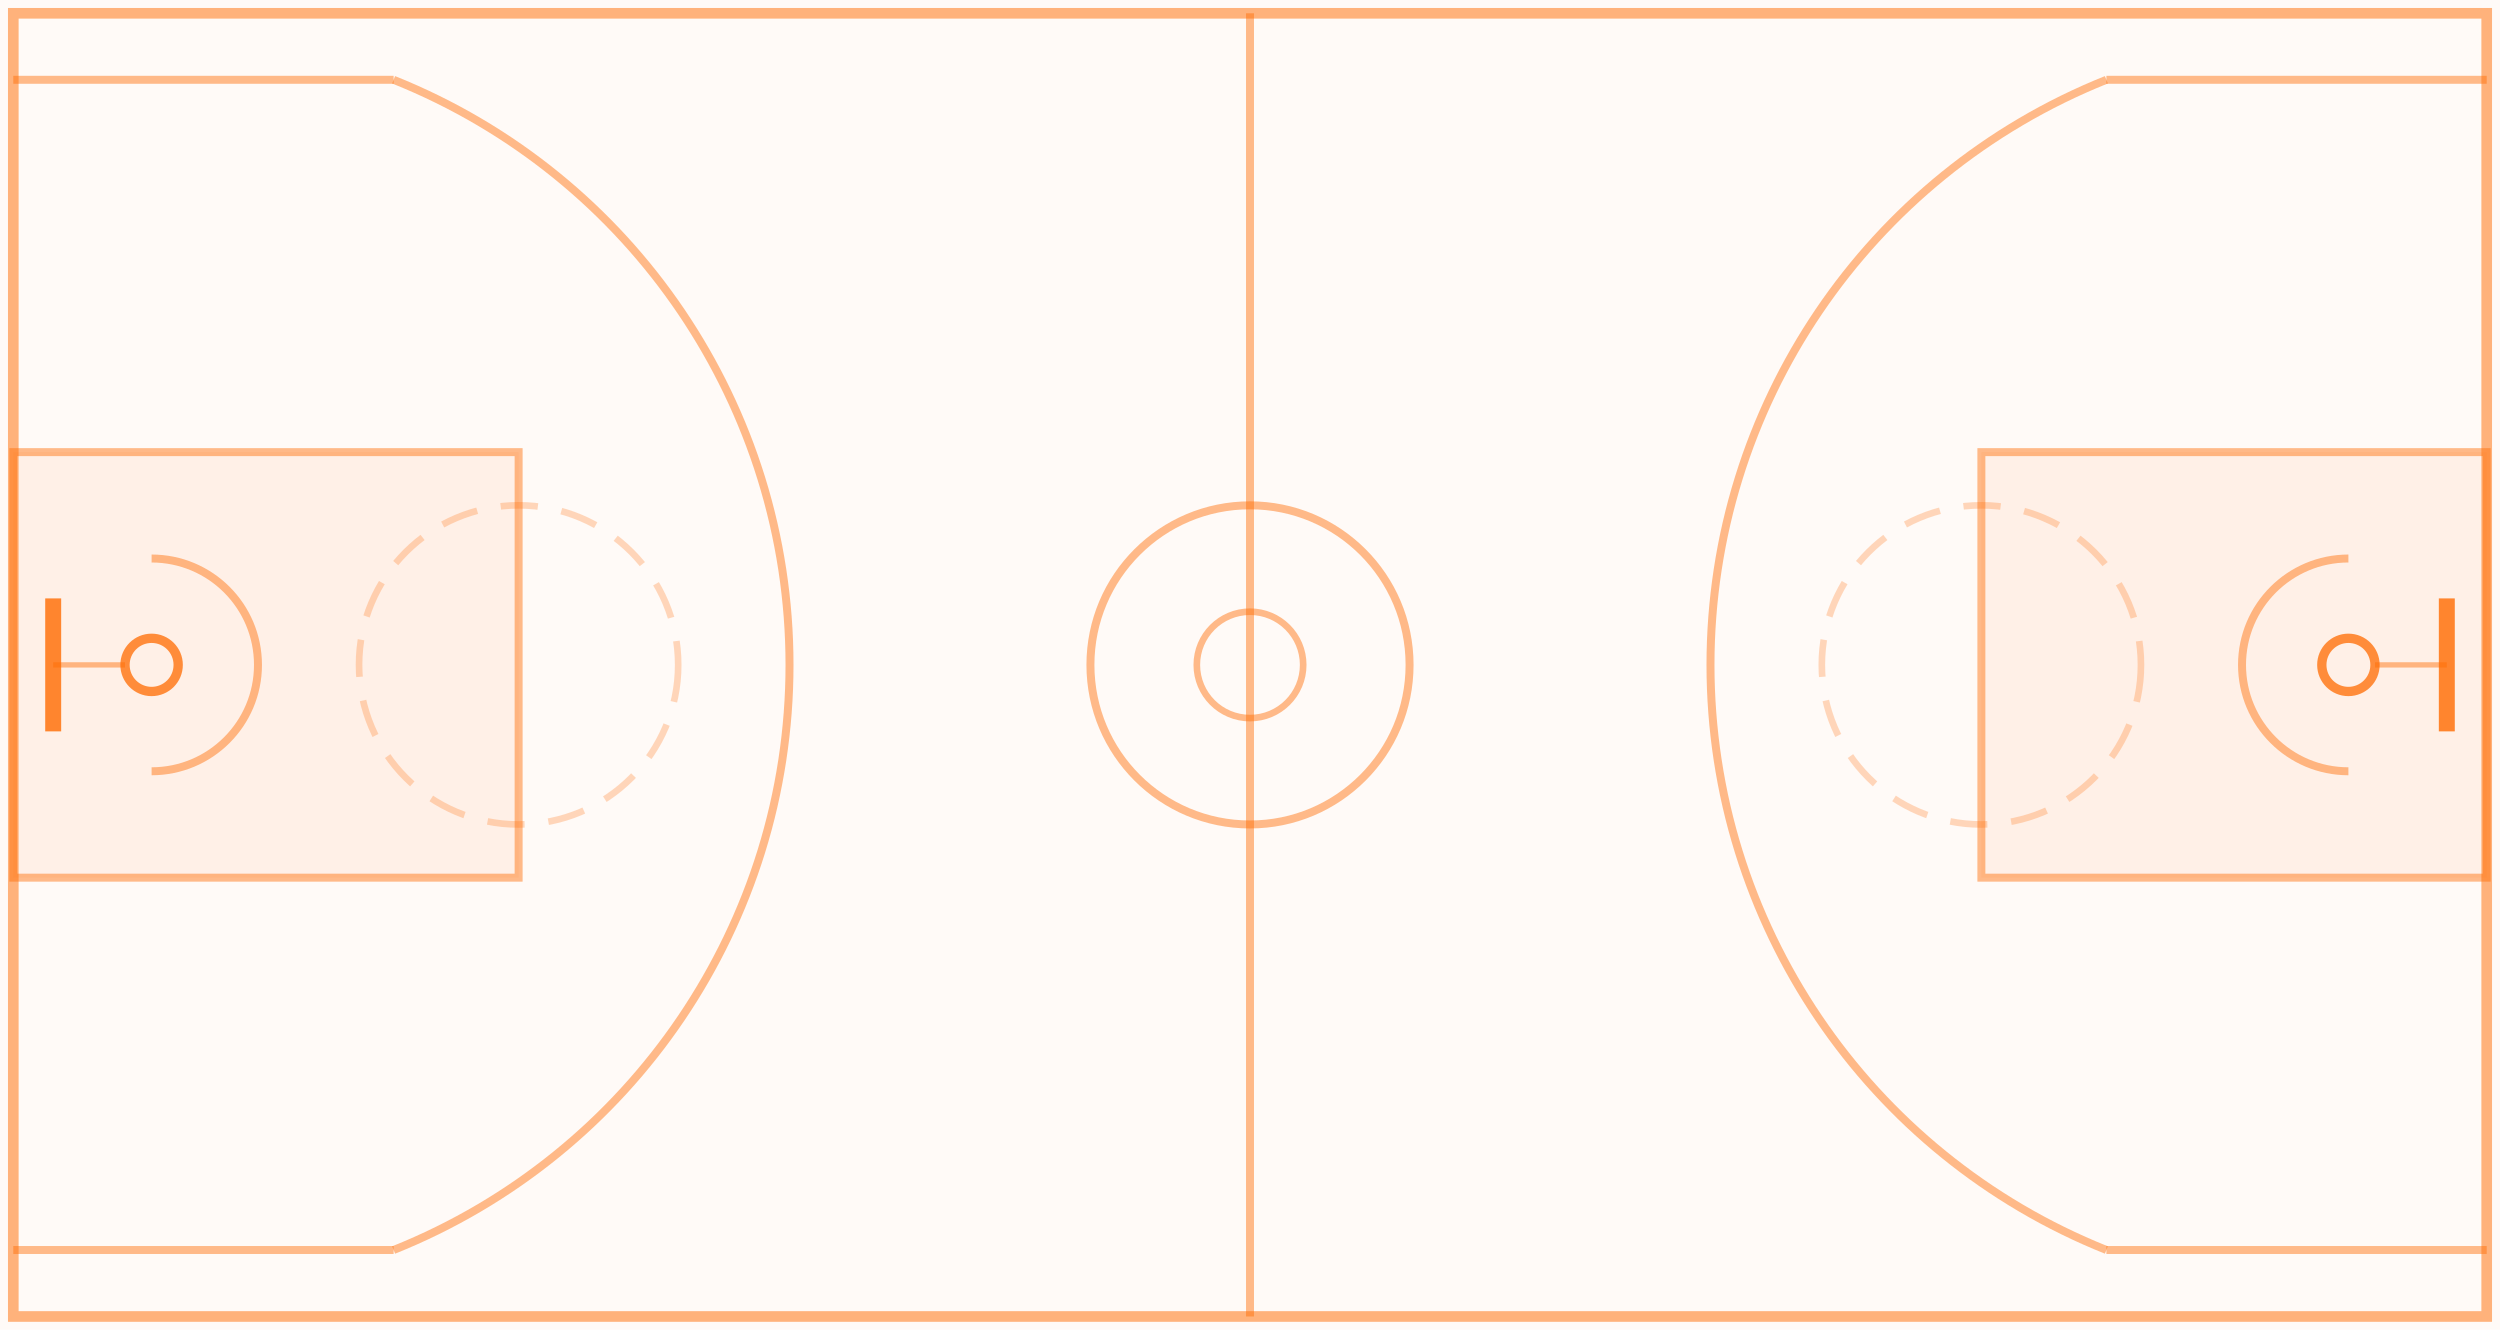
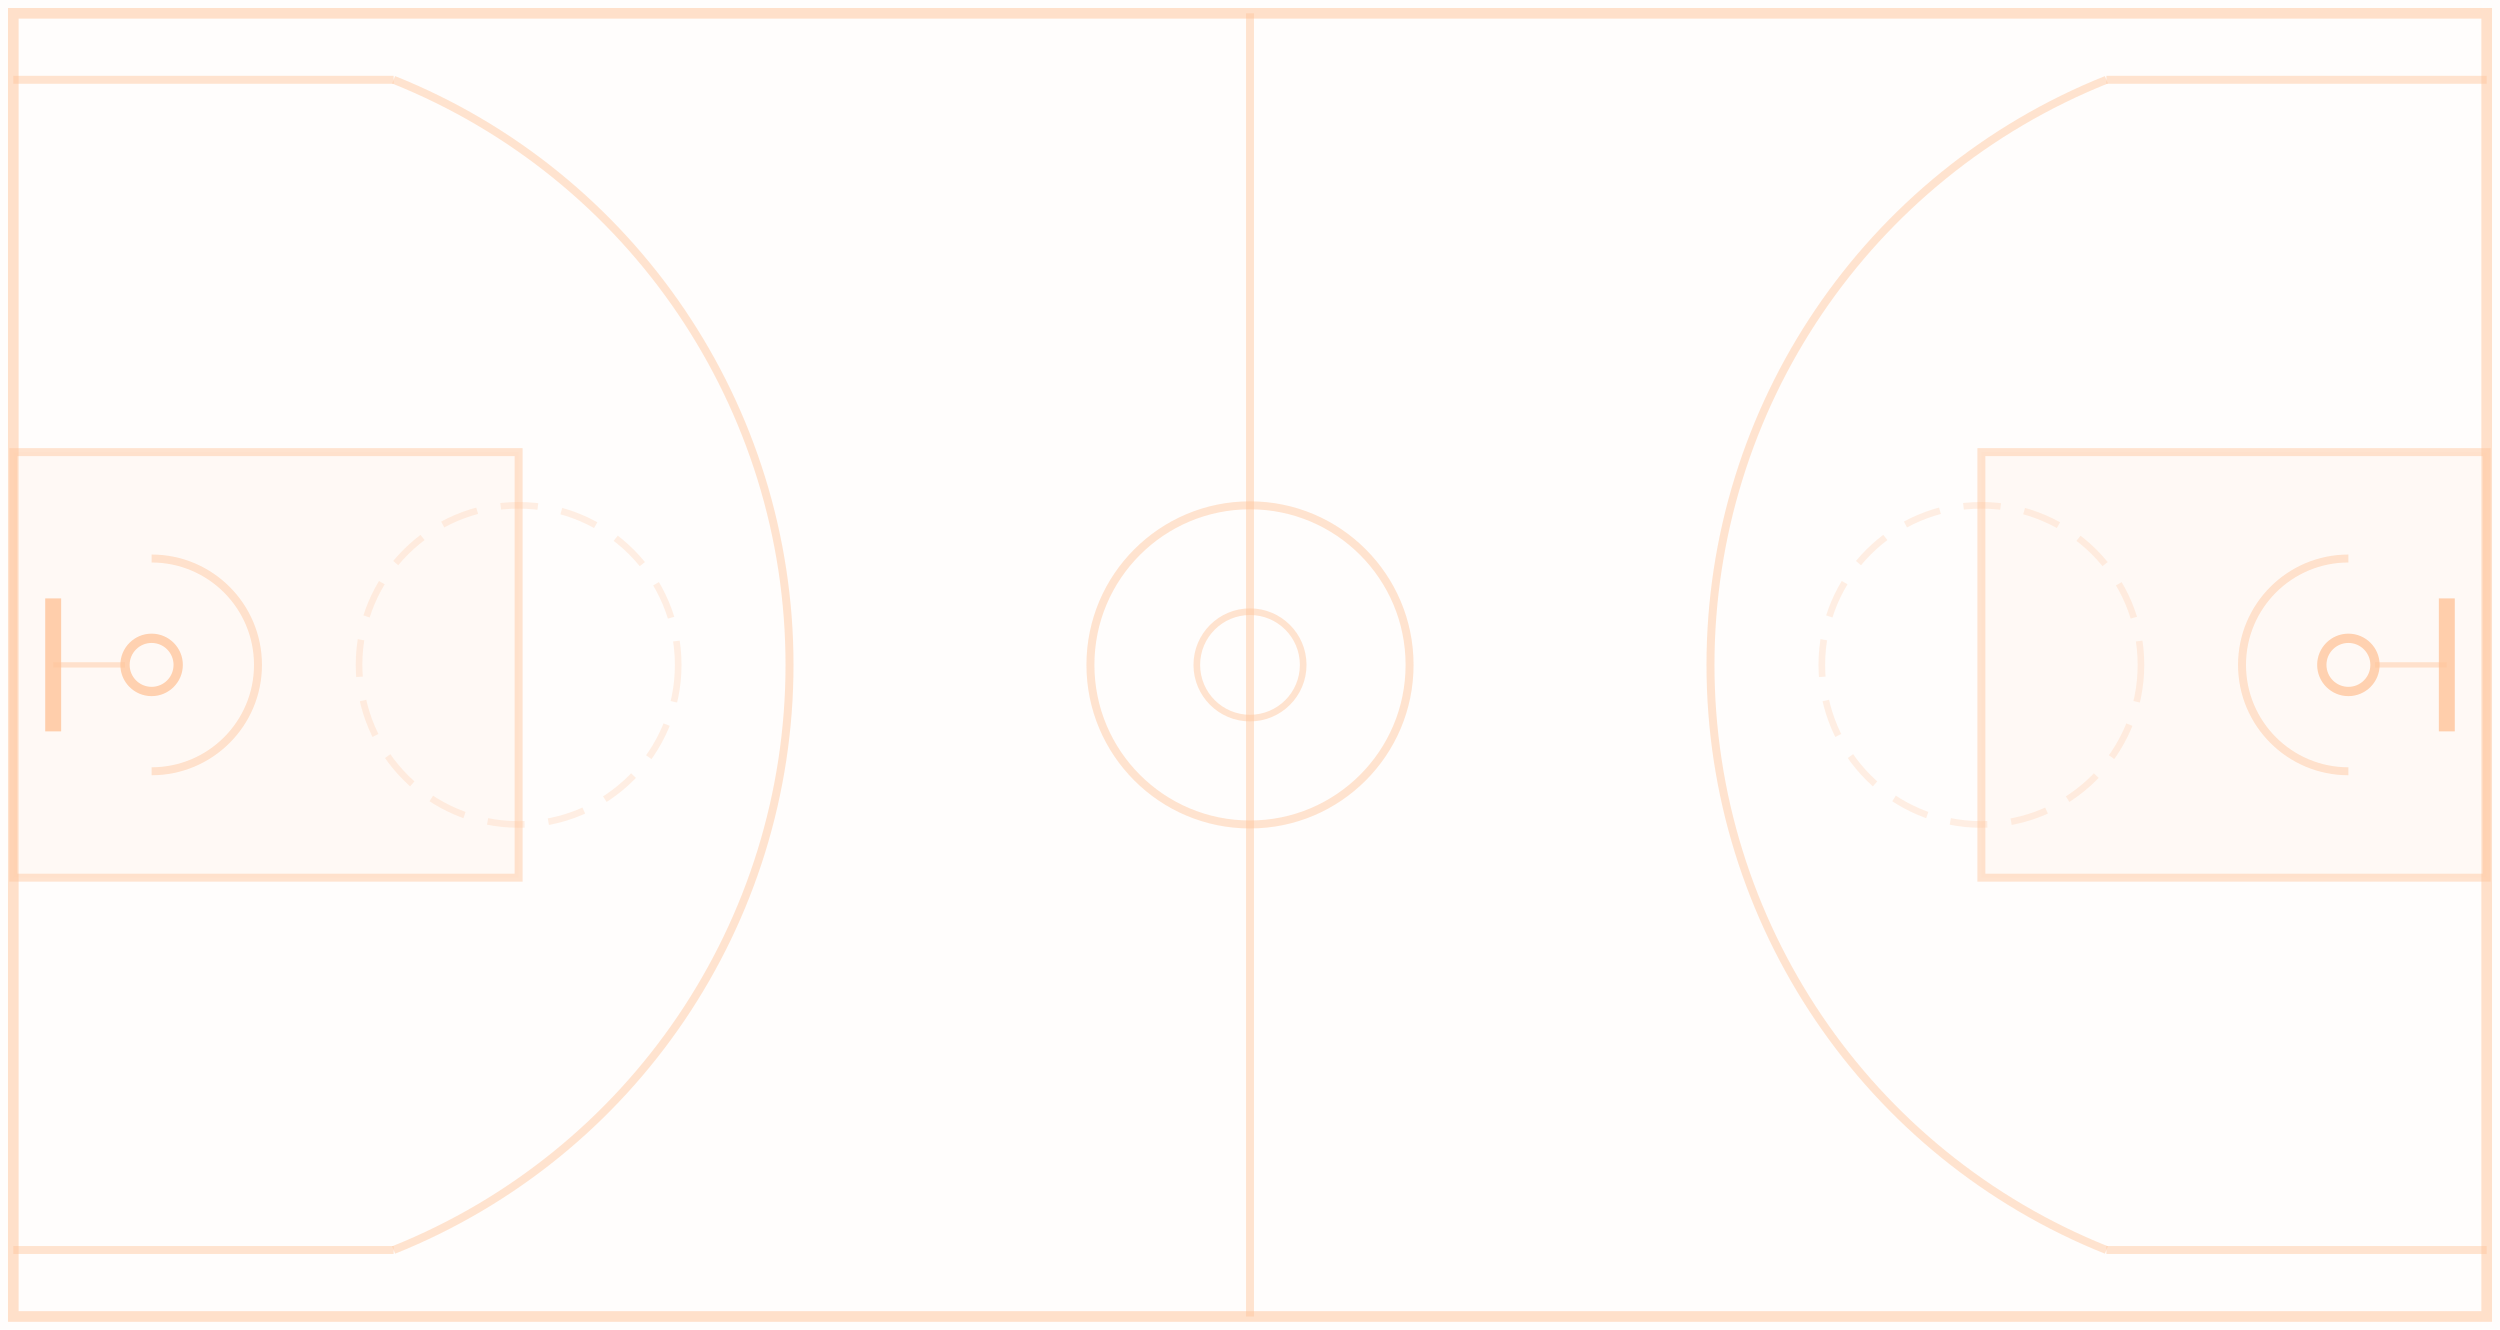
<svg xmlns="http://www.w3.org/2000/svg" viewBox="0 0 940 500" preserveAspectRatio="xMidYMid slice">
-   <rect width="940" height="500" fill="#ff6b00" fill-opacity="0.035" />
-   <rect x="5" y="5" width="930" height="490" fill="none" stroke="#ff6b00" stroke-opacity="0.50" stroke-width="4" />
-   <line x1="470" y1="5" x2="470" y2="495" stroke="#ff6b00" stroke-opacity="0.45" stroke-width="3" />
-   <circle cx="470" cy="250" r="60" fill="none" stroke="#ff6b00" stroke-opacity="0.45" stroke-width="3" />
-   <circle cx="470" cy="250" r="20" fill="none" stroke="#ff6b00" stroke-opacity="0.45" stroke-width="2.5" />
-   <line x1="5" y1="30" x2="148" y2="30" stroke="#ff6b00" stroke-opacity="0.45" stroke-width="3" />
-   <line x1="5" y1="470" x2="148" y2="470" stroke="#ff6b00" stroke-opacity="0.45" stroke-width="3" />
-   <path d="M148,30 A237,237 0 0,1 148,470" fill="none" stroke="#ff6b00" stroke-opacity="0.45" stroke-width="3" />
-   <rect x="5" y="170" width="190" height="160" fill="#ff6b00" fill-opacity="0.07" stroke="#ff6b00" stroke-opacity="0.45" stroke-width="3" />
-   <circle cx="195" cy="250" r="60" fill="none" stroke="#ff6b00" stroke-opacity="0.25" stroke-width="2.5" stroke-dasharray="14,9" />
-   <path d="M57,210 A40,40 0 0,1 57,290" fill="none" stroke="#ff6b00" stroke-opacity="0.45" stroke-width="3" />
-   <circle cx="57" cy="250" r="10" fill="none" stroke="#ff6b00" stroke-opacity="0.75" stroke-width="3.5" />
-   <line x1="20" y1="225" x2="20" y2="275" stroke="#ff6b00" stroke-opacity="0.80" stroke-width="6" />
-   <line x1="20" y1="250" x2="47" y2="250" stroke="#ff6b00" stroke-opacity="0.45" stroke-width="2" />
-   <line x1="935" y1="30" x2="792" y2="30" stroke="#ff6b00" stroke-opacity="0.45" stroke-width="3" />
-   <line x1="935" y1="470" x2="792" y2="470" stroke="#ff6b00" stroke-opacity="0.45" stroke-width="3" />
-   <path d="M792,30 A237,237 0 0,0 792,470" fill="none" stroke="#ff6b00" stroke-opacity="0.45" stroke-width="3" />
-   <rect x="745" y="170" width="190" height="160" fill="#ff6b00" fill-opacity="0.07" stroke="#ff6b00" stroke-opacity="0.45" stroke-width="3" />
-   <circle cx="745" cy="250" r="60" fill="none" stroke="#ff6b00" stroke-opacity="0.25" stroke-width="2.5" stroke-dasharray="14,9" />
-   <path d="M883,210 A40,40 0 0,0 883,290" fill="none" stroke="#ff6b00" stroke-opacity="0.45" stroke-width="3" />
-   <circle cx="883" cy="250" r="10" fill="none" stroke="#ff6b00" stroke-opacity="0.75" stroke-width="3.5" />
-   <line x1="920" y1="225" x2="920" y2="275" stroke="#ff6b00" stroke-opacity="0.80" stroke-width="6" />
-   <line x1="893" y1="250" x2="920" y2="250" stroke="#ff6b00" stroke-opacity="0.45" stroke-width="2" />
+   <g opacity="0.4">
+     <rect width="940" height="500" fill="#ff6b00" fill-opacity="0.035" />
+     <rect x="5" y="5" width="930" height="490" fill="none" stroke="#ff6b00" stroke-opacity="0.50" stroke-width="4" />
+     <line x1="470" y1="5" x2="470" y2="495" stroke="#ff6b00" stroke-opacity="0.45" stroke-width="3" />
+     <circle cx="470" cy="250" r="60" fill="none" stroke="#ff6b00" stroke-opacity="0.45" stroke-width="3" />
+     <circle cx="470" cy="250" r="20" fill="none" stroke="#ff6b00" stroke-opacity="0.45" stroke-width="2.5" />
+     <line x1="5" y1="30" x2="148" y2="30" stroke="#ff6b00" stroke-opacity="0.45" stroke-width="3" />
+     <line x1="5" y1="470" x2="148" y2="470" stroke="#ff6b00" stroke-opacity="0.45" stroke-width="3" />
+     <path d="M148,30 A237,237 0 0,1 148,470" fill="none" stroke="#ff6b00" stroke-opacity="0.45" stroke-width="3" />
+     <rect x="5" y="170" width="190" height="160" fill="#ff6b00" fill-opacity="0.07" stroke="#ff6b00" stroke-opacity="0.45" stroke-width="3" />
+     <circle cx="195" cy="250" r="60" fill="none" stroke="#ff6b00" stroke-opacity="0.25" stroke-width="2.5" stroke-dasharray="14,9" />
+     <path d="M57,210 A40,40 0 0,1 57,290" fill="none" stroke="#ff6b00" stroke-opacity="0.45" stroke-width="3" />
+     <circle cx="57" cy="250" r="10" fill="none" stroke="#ff6b00" stroke-opacity="0.75" stroke-width="3.5" />
+     <line x1="20" y1="225" x2="20" y2="275" stroke="#ff6b00" stroke-opacity="0.80" stroke-width="6" />
+     <line x1="20" y1="250" x2="47" y2="250" stroke="#ff6b00" stroke-opacity="0.45" stroke-width="2" />
+     <line x1="935" y1="30" x2="792" y2="30" stroke="#ff6b00" stroke-opacity="0.45" stroke-width="3" />
+     <line x1="935" y1="470" x2="792" y2="470" stroke="#ff6b00" stroke-opacity="0.45" stroke-width="3" />
+     <path d="M792,30 A237,237 0 0,0 792,470" fill="none" stroke="#ff6b00" stroke-opacity="0.45" stroke-width="3" />
+     <rect x="745" y="170" width="190" height="160" fill="#ff6b00" fill-opacity="0.07" stroke="#ff6b00" stroke-opacity="0.45" stroke-width="3" />
+     <circle cx="745" cy="250" r="60" fill="none" stroke="#ff6b00" stroke-opacity="0.25" stroke-width="2.5" stroke-dasharray="14,9" />
+     <path d="M883,210 A40,40 0 0,0 883,290" fill="none" stroke="#ff6b00" stroke-opacity="0.45" stroke-width="3" />
+     <circle cx="883" cy="250" r="10" fill="none" stroke="#ff6b00" stroke-opacity="0.75" stroke-width="3.5" />
+     <line x1="920" y1="225" x2="920" y2="275" stroke="#ff6b00" stroke-opacity="0.80" stroke-width="6" />
+     <line x1="893" y1="250" x2="920" y2="250" stroke="#ff6b00" stroke-opacity="0.45" stroke-width="2" />
+   </g>
</svg>
